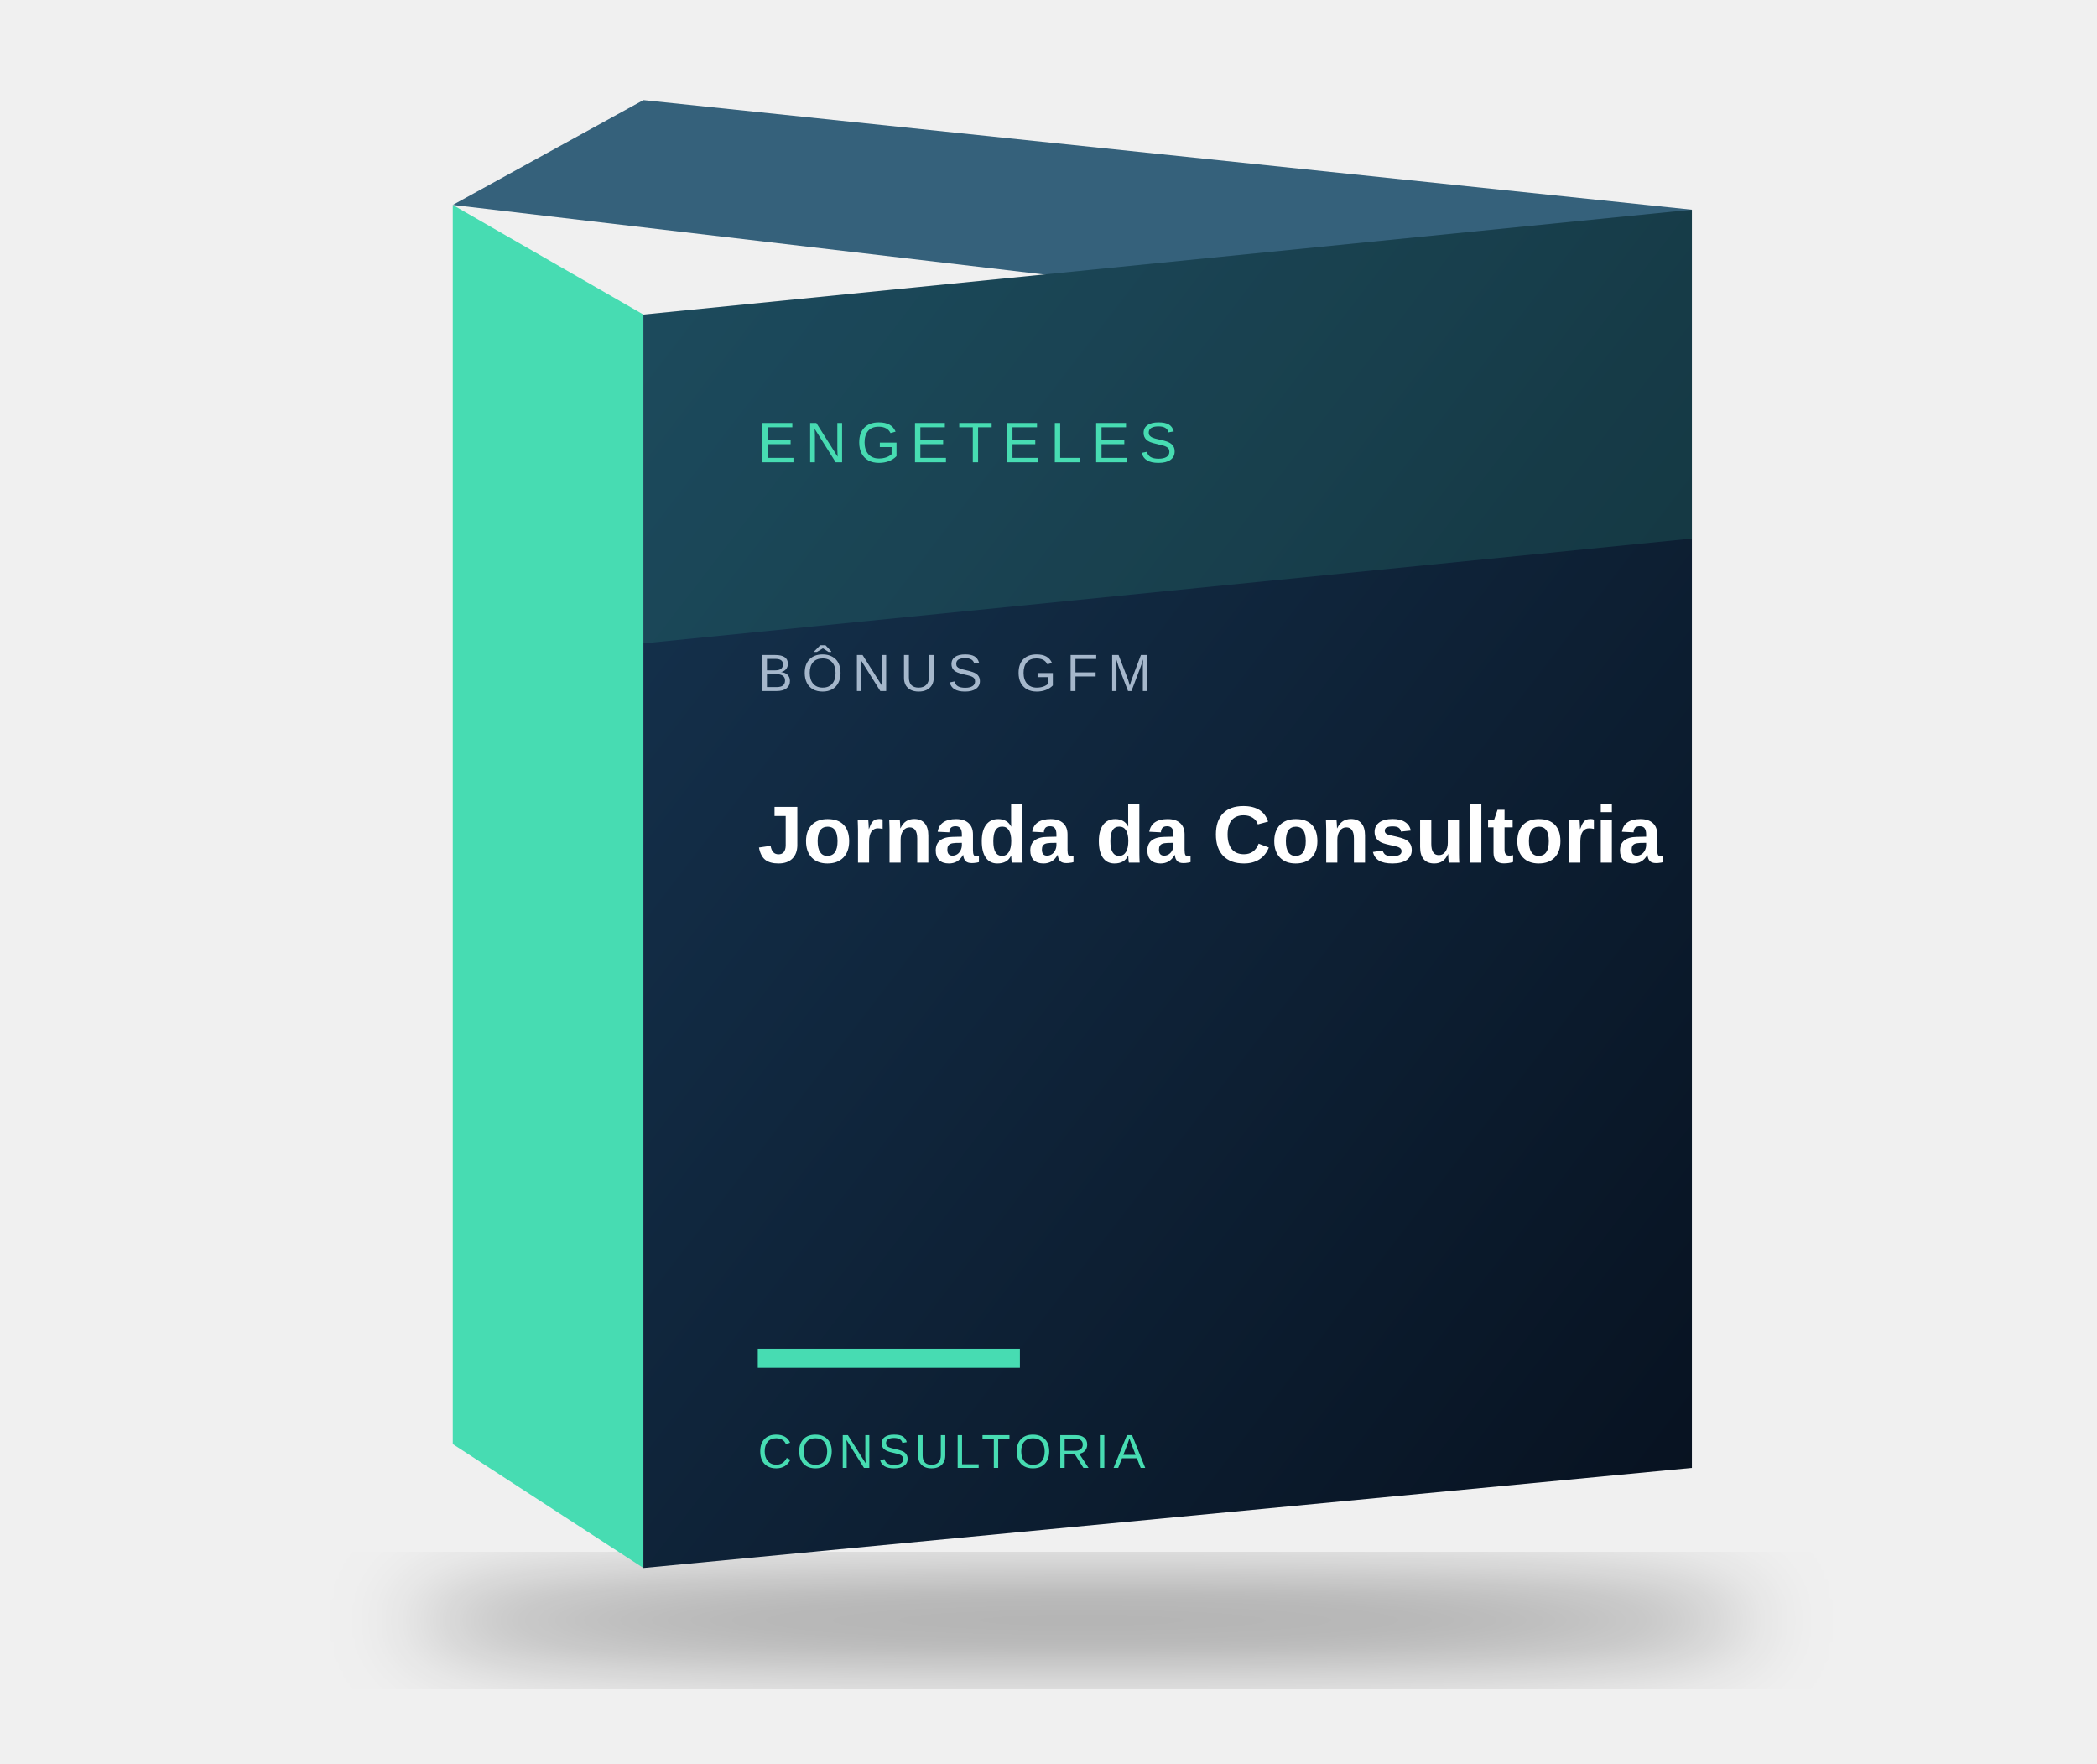
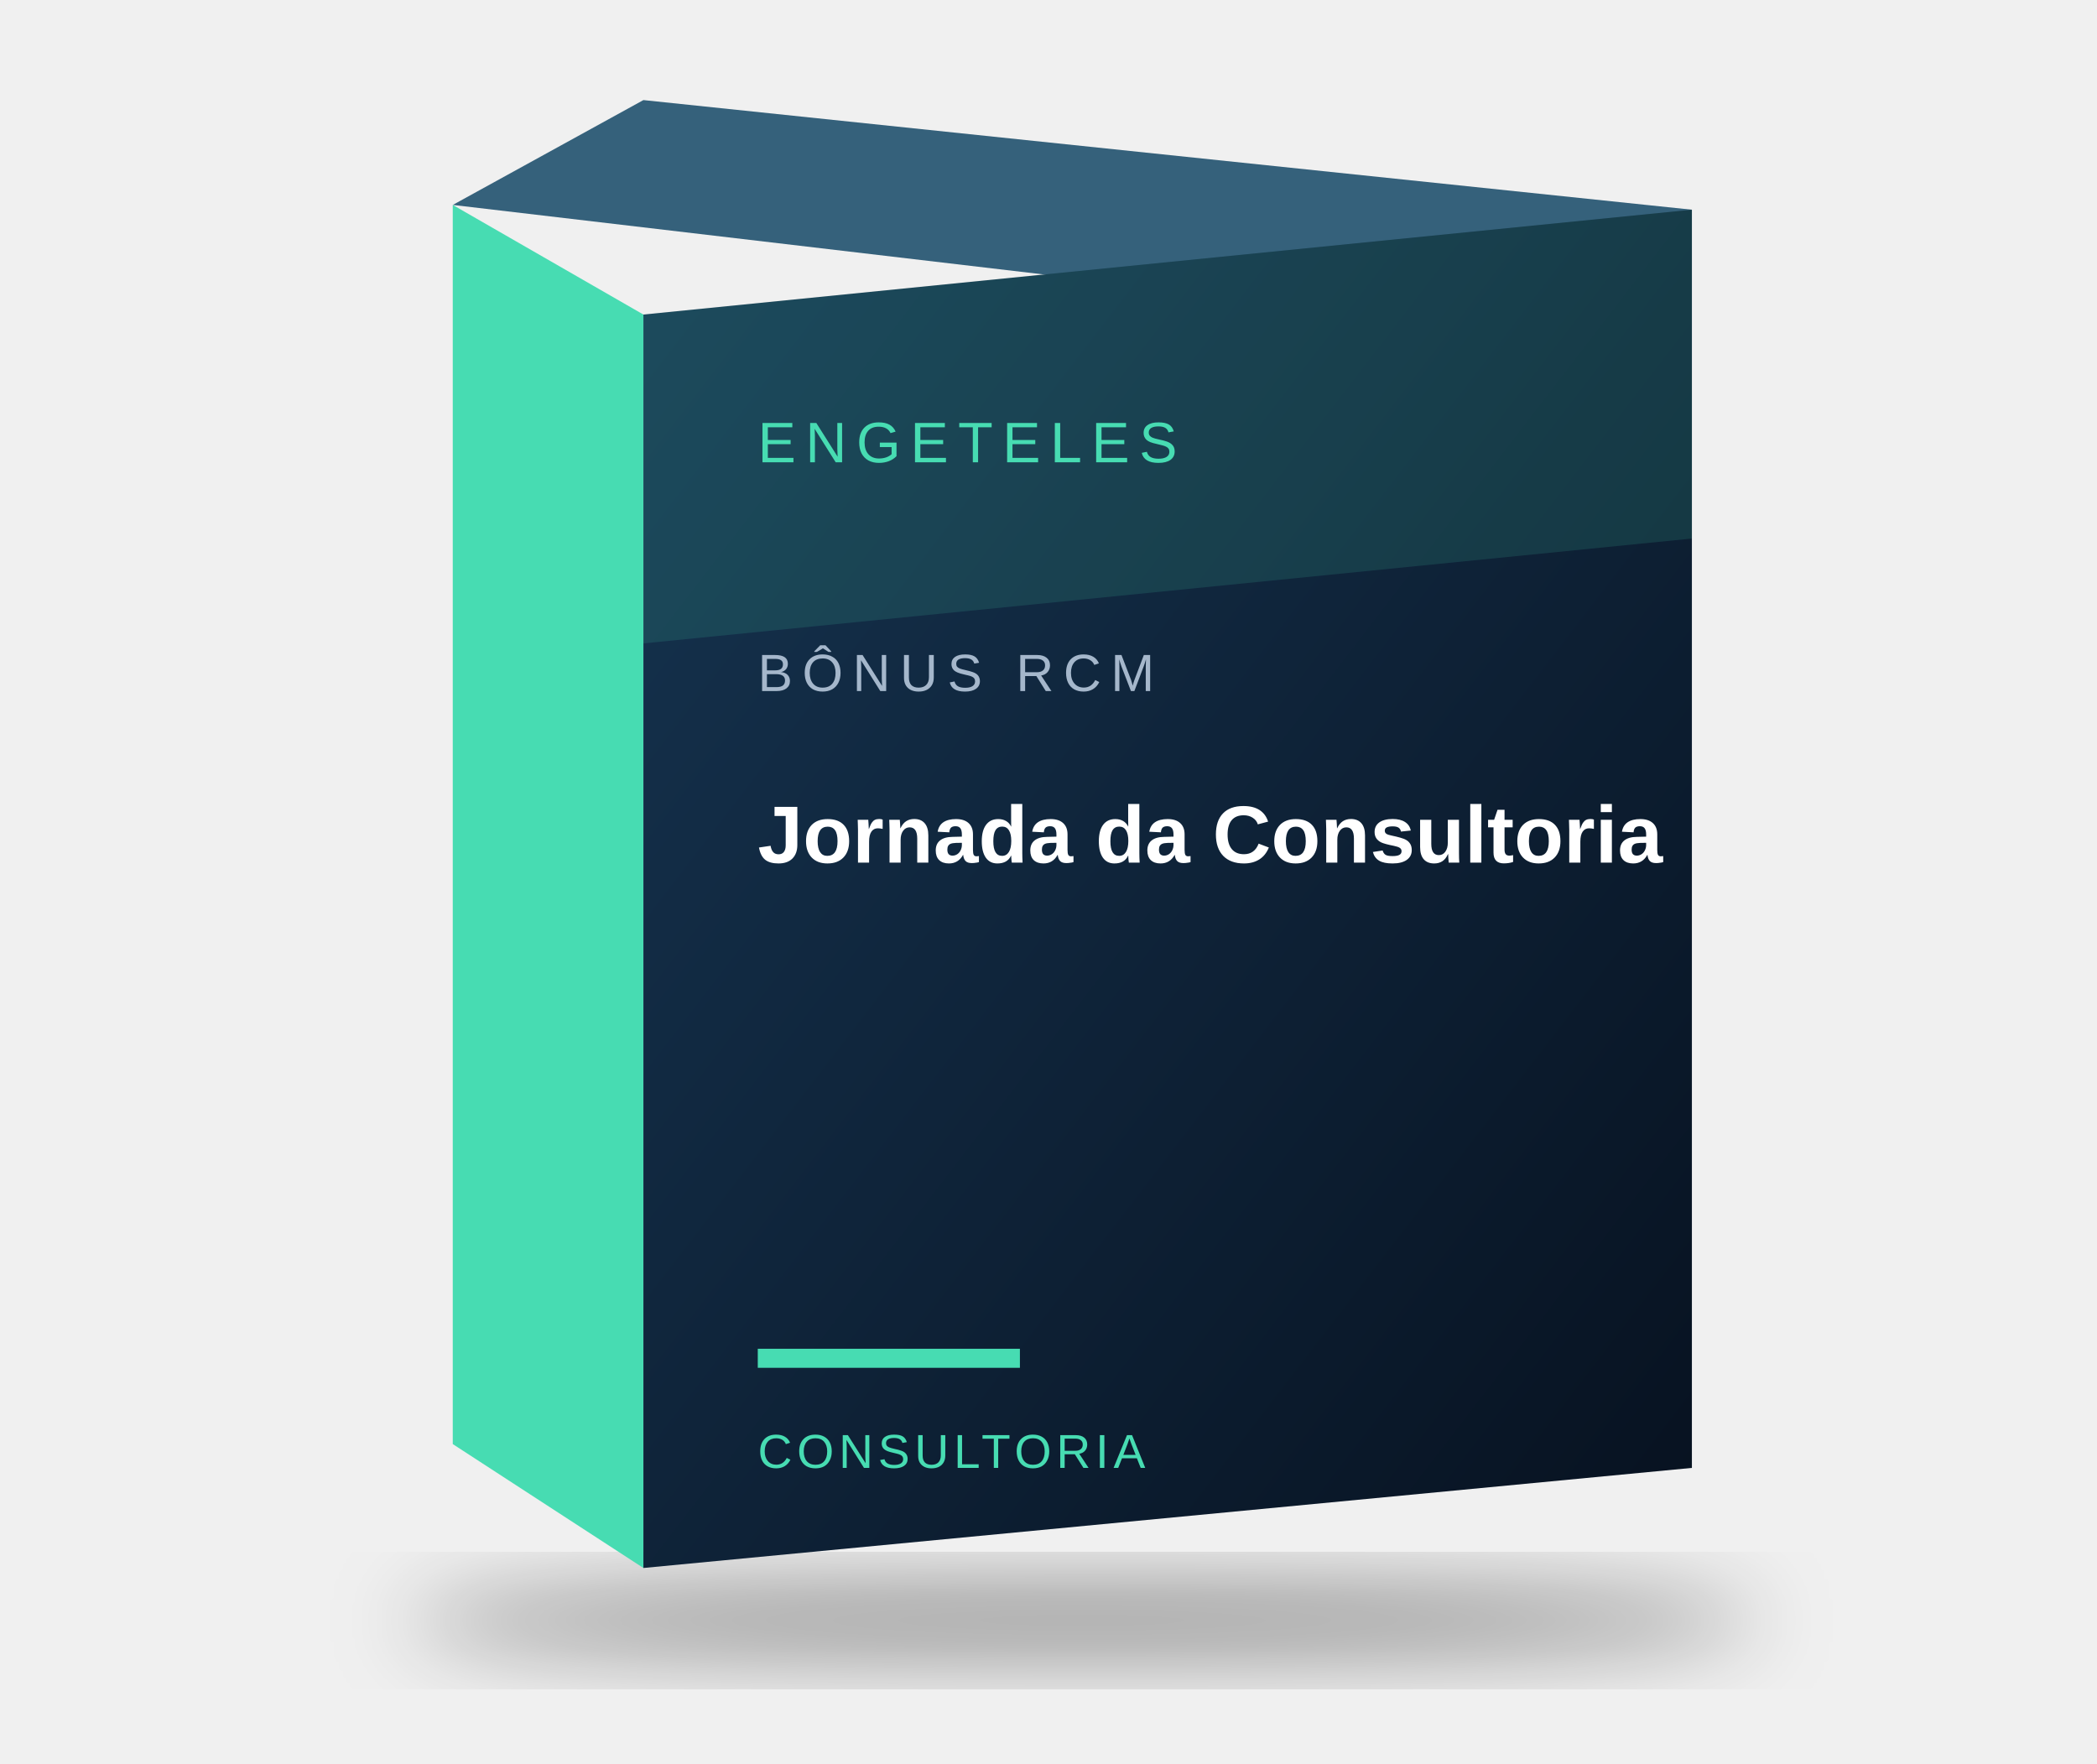
<svg xmlns="http://www.w3.org/2000/svg" viewBox="0 0 440 370">
  <defs>
    <linearGradient id="cover" x2="1" y2="1">
      <stop stop-color="#163552" />
      <stop offset="1" stop-color="#07111f" />
    </linearGradient>
    <filter id="shadow">
      <feGaussianBlur stdDeviation="9" />
    </filter>
  </defs>
  <ellipse cx="227" cy="340" rx="142" ry="12" fill="#000" opacity=".3" filter="url(#shadow)" />
  <path d="M95 43 135 21 355 44 316 69Z" fill="#35617b" />
  <path d="M95 43 135 66 135 329 95 303Z" fill="#47dcb2" />
  <path d="M135 66 355 44 355 308 135 329Z" fill="url(#cover)" />
  <path d="M135 66 355 44 355 113 135 135Z" fill="#47dcb2" opacity=".14" />
  <text x="159" y="97" fill="#47dcb2" font-family="Arial" font-size="12" letter-spacing="2">ENGETELES</text>
-   <text x="159" y="145" fill="#a5b7cb" font-family="Arial" font-size="11" letter-spacing="2">BÔNUS GFM</text>
+   <text x="159" y="145" fill="#a5b7cb" font-family="Arial" font-size="11" letter-spacing="2">BÔNUS RCM</text>
  <text x="159" y="181" fill="white" font-family="Arial" font-size="17" font-weight="700">Jornada da Consultoria</text>
  <path d="M159 285h55" stroke="#47dcb2" stroke-width="4" />
  <text x="159" y="308" fill="#47dcb2" font-family="Arial" font-size="10" letter-spacing="1">CONSULTORIA</text>
</svg>
